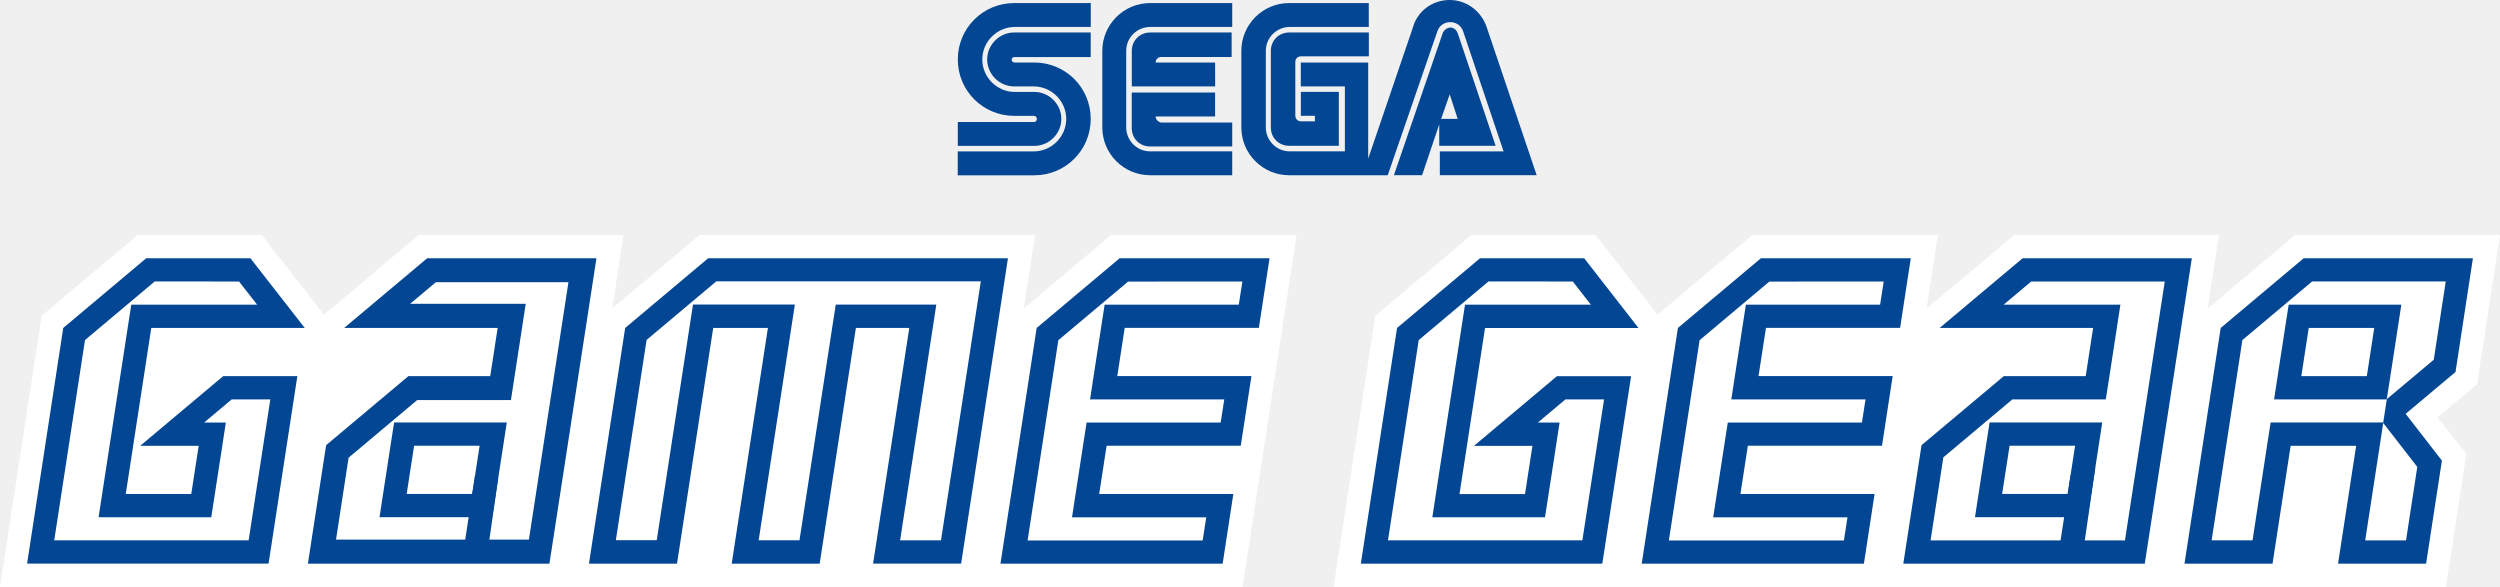
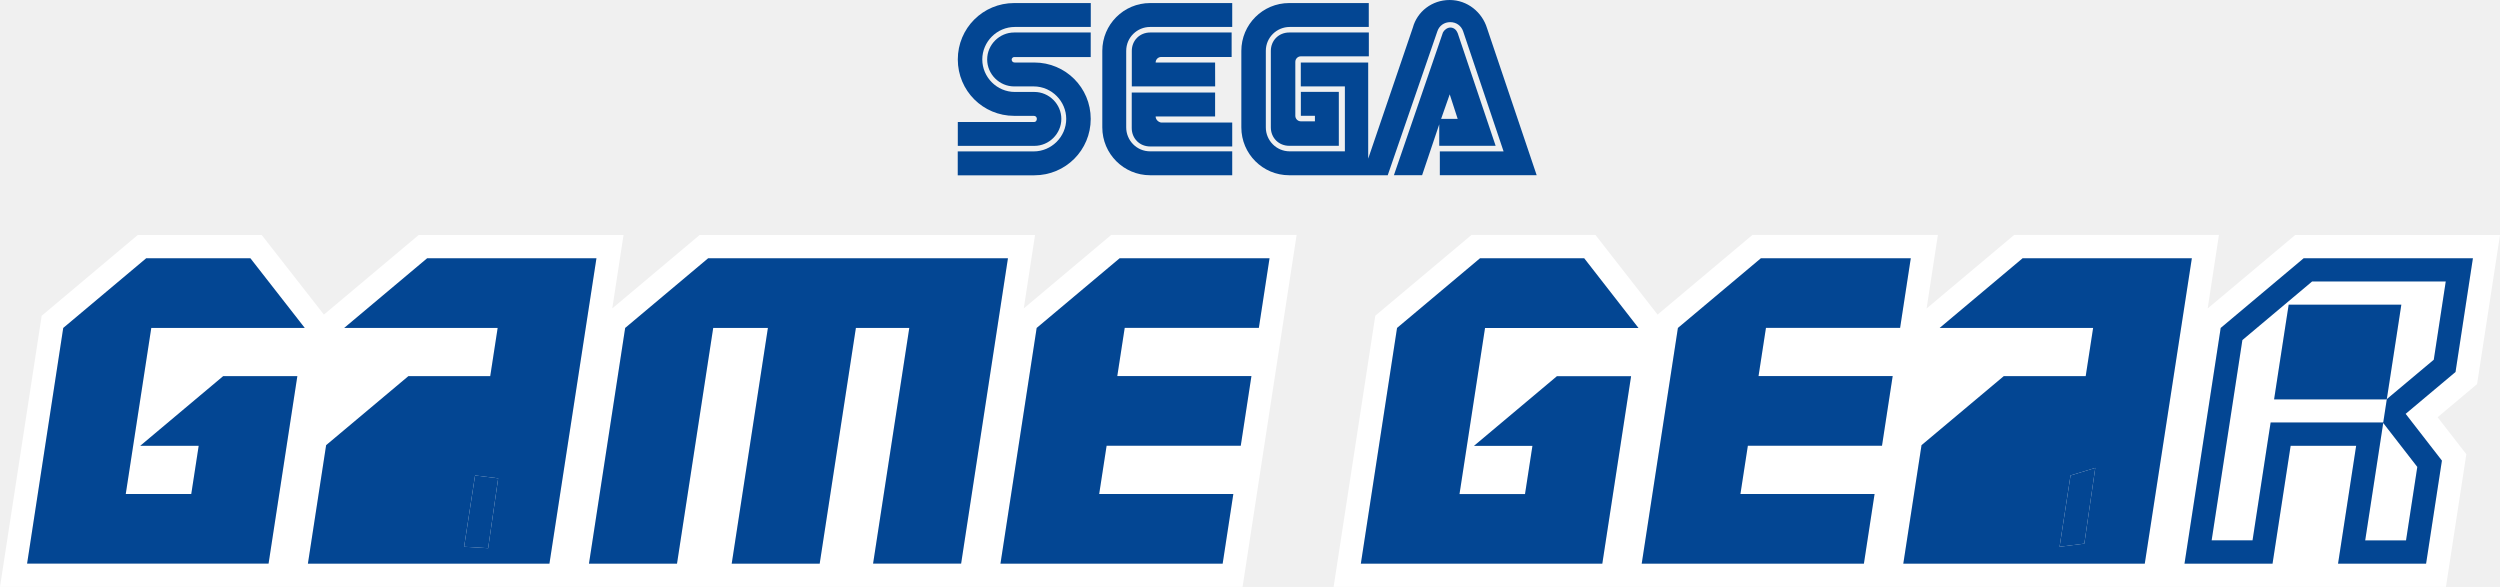
<svg xmlns="http://www.w3.org/2000/svg" version="1.1" x="0px" y="0px" viewBox="0 0 3839 901.2" style="enable-background:new 0 0 3839 901.2;" xml:space="preserve" id="svg22">
  <defs id="defs22">
	

		
		
	
			
			
			
			
			
			
			
			
			
			
			
			
			
			
			
		
			
			
			
			
			
			
			
			
		</defs>
  <style type="text/css" id="style1">
	.st0{fill:#FFFFFF;}
	.st1{fill:#034693;}
</style>
-   <path class="st0" d="m 1572.1,473.6 17.3,-112.7 H 1074.3 L 940.2,473.6 957.5,360.9 H 642.9 L 497.4,483.1 401.9,360.9 H 211.5 L 64,484.9 0,901.2 h 1908.1 l 83,-540.4 h -284.8 z" id="path1" />
-   <path class="st0" d="m 3839,360.9 h -314.5 l -134.4,112.8 17.3,-112.9 h -314.5 l -134.4,112.9 17.3,-112.9 H 2691 L 2545.4,483.1 2450,360.8 h -190.4 l -147.7,124 -64,416.4 H 3756 l 31.3,-203.7 -44.1,-56.8 60.6,-50.9 z" id="path2" />
-   <path class="st1" d="m 2892.6,432.3 -5.5,35.5 H 2711.7 2681 l -4.7,30.3 -11.4,74 -6.3,41.2 h 41.7 164.4 l -5.5,35.5 h -175.4 -30.6 l -4.7,30.3 -11.4,74.1 -6.3,41.2 h 41.7 164.5 l -5.5,35.5 h -268.8 l 47.2,-307.5 107.1,-90 175.6,-0.1 m 41.6,-35.7 H 2704 l -127.4,107 -55.6,362 h 341.2 l 16.4,-107 h -206 l 11.4,-74.1 h 206 l 16.4,-107 h -206 l 11.4,-74 h 206 z" id="path3" />
-   <path class="st1" d="m 1907.8,432.3 -5.5,35.5 H 1727 1696.3 l -4.7,30.3 -11.4,74 -6.3,41.2 h 41.7 164.4 l -5.5,35.5 h -175.4 -30.5 l -4.7,30.3 -11.4,74.1 -6.3,41.2 h 41.7 164.4 l -5.5,35.5 H 1578 l 47.2,-307.5 107.1,-90 175.5,-0.1 m 41.7,-35.7 h -230.2 l -127.4,107 -55.6,362 h 341.2 l 16.4,-107 h -206 l 11.4,-74.1 h 206 l 16.4,-107 h -206 l 11.4,-74 h 206 z" id="path4" />
-   <path class="st1" d="M 1506.1,432.3 1445,829.7 h -62.8 l 49.3,-320.8 6.3,-41.2 h -41.7 -82 -30.7 l -4.7,30.3 -51,331.6 H 1165 l 49.3,-320.8 6.3,-41.2 h -41.7 -84 -30.7 l -4.7,30.3 -51,331.6 H 945.7 L 992.9,522 1100,432 h 406.1 m 41.7,-35.4 h -460.4 l -127.4,107 -55.6,362 h 135.2 l 55.6,-362 h 84 l -55.6,362 h 135.1 l 55.6,-362 h 82 l -55.6,361.9 h 135.2 z" id="path5" />
-   <path class="st1" d="m 2415.2,432.3 27.7,35.5 h -162.5 -30.7 l -4.7,30.3 -39.2,255 -6.3,41.2 h 41.7 100.6 30.7 l 4.7,-30.3 11.4,-74 6.3,-41.2 h -33.3 l 42.3,-35.5 h 59.3 l -33.3,216.4 h -298.5 l 47.2,-307.5 107.1,-90 129.5,0.1 m 17.5,-35.7 h -160 l -127.4,107 -55.6,362 h 370.8 l 44.2,-287.9 h -113.9 l -127.4,107 h 89.8 l -11.4,74 h -100.6 l 39.2,-255 h 235.7 z" id="path6" />
-   <path class="st1" d="m 367.1,432.3 27.7,35.5 H 232.3 201.6 l -4.7,30.3 -39.2,255 -6.3,41.2 h 41.7 100.6 30.7 l 4.7,-30.3 11.4,-74 6.3,-41.2 h -33.3 l 42.3,-35.5 h 59.3 L 381.8,829.7 H 83.3 l 47.2,-307.5 107.1,-90 129.5,0.1 m 17.4,-35.7 h -160 L 97.1,503.6 41.6,865.5 H 412.4 L 456.6,577.6 H 342.7 l -127.4,107 h 89.8 l -11.4,74 H 193.1 l 39.2,-255 H 468 Z" id="path7" />
-   <path class="st1" d="m 3645.9,503.6 -11.4,74 h -100.6 l 11.4,-74 h 100.6 m 41.6,-35.8 h -41.7 -100.6 -30.7 l -4.7,30.3 -11.4,74 -6.3,41.2 h 41.7 100.6 30.7 l 4.7,-30.3 11.4,-74 z" id="path8" />
-   <path class="st1" d="m 3186.5,684.5 -11.4,74 h -100.6 l 11.4,-74 h 100.6 m 41.7,-35.8 h -41.7 -100.6 -30.7 l -4.7,30.3 -11.4,74 -6.3,41.2 h 41.7 100.6 30.7 l 4.7,-30.3 11.4,-74 z" id="path9" />
-   <path class="st1" d="m 3324.2,432.3 -61.1,397.5 h -298.5 l 19.6,-127.5 106,-89 h 112.8 30.7 l 4.7,-30.3 11.4,-74 6.3,-41.2 h -41.7 -137.6 l 42.3,-35.5 h 205.1 m 41.6,-35.7 h -259.9 l -127.4,107 h 235.7 l -11.4,74 H 3077 l -126.3,106 -28,182 h 370.8 z" id="path10" />
-   <path class="st1" d="m 736.5,684.5 -11.4,74 H 624.5 l 11.4,-74 h 100.6 m 41.7,-35.8 H 736.5 635.9 605.2 l -4.7,30.3 -11.4,74 -6.3,41.2 h 41.7 100.6 30.7 l 4.7,-30.3 11.4,-74 z" id="path11" />
-   <path class="st1" d="M 872.9,433.4 812.2,828.6 H 516 L 535.3,702.8 640.7,614.3 H 753 784.6 l 4.8,-31.3 11.4,-74 6.5,-42.5 h -43 -134.5 l 39.6,-33.2 h 203.5 m 43,-36.7 h -260 l -127.4,107 h 235.7 l -11.4,74 H 627.1 l -126.3,106 -28,182 h 370.9 z" id="path12" />
-   <path id="polygon12" class="st1" style="fill:#034693" d="m 729.5,730.1 -16.8,109.5 36.9,2.2 15.4,-107.3 z" />
-   <path id="polygon13" class="st1" style="fill:#034693" d="m 3179.5,730.1 -16.8,109.5 38,-4.8 16.8,-116.3 z" />
-   <path class="st1" d="m 3797.4,396.6 h -259.9 l -127.4,107 -55.6,362 h 135.2 l 27.8,-181 h 100.6 l -27.8,181 h 135.2 l 24.3,-158.3 -55.7,-71.8 76.6,-64.3 z m -60.1,155.8 -66.3,55.6 -5.8,4.9 -5.6,36.5 6.1,7.9 46.3,59.7 -17.3,112.8 H 3632 l 21.5,-139.9 6.2,-40.6 0.8,-0.6 h -42.4 -100.6 -30.7 l -4.7,30.3 -23.1,150.7 h -62.8 l 47.2,-307.5 107.1,-90 h 205.2 z" id="path13" />
-   <path class="st1" d="M 1588.4,187.3 H 1470.8 V 224 h 117.6 c 22.6,0 41.4,-18.8 41.4,-41.4 0,-22.6 -18.8,-41.4 -41.4,-41.4 h -30.1 c -27.3,0 -49.9,-22.6 -49.9,-49.9 0,-27.3 22.6,-49.9 49.9,-49.9 H 1675 V 4.7 h -117.6 c -48,0 -86.6,38.6 -86.6,86.6 0,48 38.6,86.6 86.6,86.6 h 30.1 c 2.8,0 4.7,1.9 4.7,4.7 -0.1,2.8 -1.9,4.7 -3.8,4.7 z" id="path14" />
-   <path class="st1" d="m 1557.3,87.6 h 117.6 V 49.9 h -117.6 c -22.6,0 -41.4,18.8 -41.4,41.4 0,22.6 18.8,41.4 41.4,41.4 h 30.1 c 27.3,0 49.9,22.6 49.9,49.9 0,27.3 -22.6,49.9 -49.9,49.9 h -116.7 v 36.7 h 117.6 c 48,0 86.6,-38.6 86.6,-86.6 0,-48 -38.6,-86.6 -86.6,-86.6 h -30.1 c -2.8,0 -4.7,-1.9 -4.7,-4.7 0.1,-1.9 2,-3.7 3.8,-3.7 z" id="path15" />
-   <path class="st1" d="m 1979.7,49.9 c -16,0 -28.2,12.2 -28.2,28.2 v 117.6 c 0,16 12.2,28.2 28.2,28.2 h 76.2 v -82.8 h -58.3 v 36.7 h 21.6 v 8.5 h -21.6 c -4.7,0 -8.5,-3.8 -8.5,-8.5 V 95 c 0,-4.7 3.8,-8.5 8.5,-8.5 H 2102 V 49.9 Z" id="path16" />
-   <path class="st1" d="m 2211.1,223.9 h 85.6 L 2238.4,50.8 c -1.9,-4.7 -5.6,-8.5 -11.3,-8.5 -4.7,0 -9.4,3.8 -11.3,7.5 L 2140.5,269 h 43.3 l 26.3,-78.1 v 32.9 z m 15.1,-79 12.2,37.6 H 2213 Z" id="path17" />
-   <path class="st1" d="M 2283.5,43.3 C 2276,18.8 2253.4,0 2226.1,0 c -27.3,0 -49.9,17.9 -56.5,42.3 L 2101,243.6 V 96 h -103.5 v 36.7 h 67.7 v 99.7 h -84.7 c -20.7,0 -36.7,-16.9 -36.7,-36.7 V 78.1 c 0,-20.7 16.9,-36.7 36.7,-36.7 h 121.4 V 4.7 h -122.3 c -40.5,0 -73.4,32.9 -73.4,73.4 v 117.6 c 0,40.5 32.9,73.4 73.4,73.4 H 2131 l 76.2,-221 C 2210,39.6 2217.6,34 2227,34 c 9.4,0 16.9,5.6 19.8,14.1 l 62.1,184.4 H 2211 V 269 h 148.7 v 0 z" id="path18" />
-   <path class="st1" d="m 1766.1,232.4 c -20.7,0 -36.7,-16.9 -36.7,-36.7 V 78.1 c 0,-20.7 16.9,-36.7 36.7,-36.7 h 126.1 V 4.7 h -126.1 c -40.5,0 -73.4,32.9 -73.4,73.4 v 117.6 c 0,40.5 32.9,73.4 73.4,73.4 h 126.1 v -36.7 z" id="path19" />
-   <path class="st1" d="m 1774.6,178.8 h 91.3 v -36.7 h -128 v 54.6 c 0,16 12.2,28.2 28.2,28.2 h 126.1 V 188.2 H 1783 c -4.6,-0.9 -8.4,-4.7 -8.4,-9.4 z" id="path20" />
-   <path class="st1" d="m 1865.9,96 h -91.3 c 0,-4.7 3.8,-8.5 8.5,-8.5 h 108.2 V 49.9 h -125.1 c -16,0 -28.2,12.2 -28.2,28.2 v 54.6 h 128 c -0.1,0 -0.1,-36.7 -0.1,-36.7 z" id="path21" />
+   <path d="m 1706.301,360.801 -134.201,112.799 17.301,-112.699 H 1074.301 L 940.199,473.6 957.5,360.9 H 642.9 l -145.5,122.199 -95.5,-122.199 H 211.5 l -147.5,124 -64,416.299 h 1908.1 l 83,-540.398 z M 224.5,396.6 h 160 l 83.5,107 H 232.301 l -39.201,255 h 100.6 l 11.4,-74 h -89.799 l 127.398,-107 H 456.6 L 412.4,865.5 H 41.6 l 55.5,-361.9 z m 431.4,0 h 260 l -72.201,469 H 472.801 l 28,-182 126.299,-106 h 125.701 l 11.398,-74 H 528.5 Z m 431.5,0 h 460.4 L 1475.9,865.5 h -135.201 l 55.602,-361.9 h -82 l -55.602,362 h -135.1 l 55.6,-362 h -84 l -55.6,362 H 904.4 l 55.6,-362 z m 631.9,0 H 1949.5 L 1933.1,503.5 h -206 l -11.4,74 h 206 l -16.398,107 h -206 l -11.4,74.1 h 206 l -16.4,107 h -341.199 l 55.6,-362 z" style="fill:#ffffff" id="path46" />
+   <path d="m 2259.6,360.801 -147.699,124 -64,416.398 H 3756 L 3787.301,697.5 3743.199,640.699 3803.801,589.801 3839,360.9 h -314.5 l -134.4,112.799 17.301,-112.898 h -314.5 L 2958.5,473.699 2975.801,360.801 H 2691 L 2545.4,483.1 2450,360.801 Z m 13.1,35.799 h 160 l 83.4,107.1 h -235.699 l -39.201,255 h 100.602 l 11.398,-74 h -89.799 l 127.4,-107 h 113.898 L 2460.5,865.6 h -370.801 l 55.602,-362 z m 431.301,0 h 230.199 L 2917.801,503.5 h -206 l -11.4,74 h 206 L 2890,684.5 h -206 l -11.4,74.1 h 206 l -16.4,107 H 2521 l 55.6,-362 z m 401.9,0 h 259.9 l -72.301,469 h -370.801 l 28,-182 126.301,-106 h 125.801 l 11.398,-74 H 2978.5 Z m 431.6,0 h 259.9 l -26.701,174.6 -76.6,64.301 55.701,71.801 -24.301,158.299 h -135.199 l 27.799,-181 H 3517.5 l -27.801,181 H 3354.5 l 55.6,-362 z m 13,35.6 -107.1,90 -47.201,307.5 H 3459 L 3482.1,679 l 4.701,-30.301 h 30.699 100.6 41.607 l 5.492,-35.799 L 3671,608 l 66.301,-55.6 18.398,-120.201 z m -36,35.602 h 30.699 100.602 41.699 L 3681.199,509 l -11.398,74 -4.701,30.301 h -30.699 -100.6 -41.701 l 6.301,-41.201 11.4,-74 z m 145.17,181.691 -6.17,40.408 -21.5,139.9 h 62.699 L 3712,717 3665.699,657.301 Z" style="fill:#ffffff" id="path45" />
+   <path d="m 2704,396.6 -127.4,107 -55.6,362 h 341.199 l 16.4,-107 h -206 L 2684,684.5 h 206 l 16.4,-107 h -206 l 11.4,-74 h 206 l 16.398,-106.9 z" style="fill:#034693" id="path44" />
+   <path d="m 1719.301,396.6 -127.4,107 -55.6,362 H 1877.5 l 16.4,-107 h -206 L 1699.301,684.5 h 206 l 16.398,-107 h -206 l 11.4,-74 h 206 L 1949.5,396.6 Z" style="fill:#034693" id="path43" />
+   <path d="m 1087.4,396.6 -127.4,107 -55.6,362 h 135.199 l 55.6,-362 h 84 l -55.6,362 h 135.1 l 55.602,-362 h 82 L 1340.699,865.5 h 135.201 l 71.9,-468.9 z" style="fill:#034693" id="path42" />
+   <path d="m 2272.699,396.6 -127.398,107 -55.602,362 H 2460.5 l 44.199,-287.9 h -113.898 l -127.4,107 h 89.799 l -11.398,74 h -100.602 l 39.201,-255 h 235.699 l -83.4,-107.1 z" style="fill:#034693" id="path41" />
+   <path d="m 224.5,396.6 -127.4,107 -55.5,361.9 H 412.4 L 456.6,577.6 H 342.699 l -127.398,107 h 89.799 l -11.4,74 H 193.1 l 39.201,-255 H 468 l -83.5,-107 z" style="fill:#034693" id="path40" />
+   <path d="m 3514.5,467.801 -4.699,30.299 -11.4,74 -6.301,41.201 h 41.701 100.6 30.699 L 3669.801,583 l 11.398,-74 6.301,-41.199 h -41.699 -100.602 z" style="fill:#034693" id="path39" />
+   <path d="" style="fill:#034693" id="path38" />
+   <path d="m 3105.9,396.6 -127.4,107 h 235.699 l -11.398,74 H 3077 l -126.301,106 -28,182 H 3293.5 l 72.301,-469 z M 3217.5,718.5 l -16.801,116.301 -38,4.799 16.801,-109.5 z" style="fill:#034693" id="path37" />
+   <path d="" style="fill:#034693" id="path36" />
+   <path d="m 655.9,396.6 -127.4,107 h 235.699 l -11.398,74 H 627.1 l -126.299,106 -28,182 h 370.898 l 72.201,-469 z M 729.5,730.1 765,734.5 749.6,841.801 712.699,839.6 Z" style="fill:#034693" id="path35" />
+   <path d="m 729.5,730.1 -16.801,109.5 36.9,2.201 L 765,734.5 Z" style="fill:#034693" id="path34" />
+   <path d="m 3217.5,718.5 -38,11.6 -16.801,109.5 38,-4.799 z" style="fill:#034693" id="path33" />
+   <path d="m 3537.5,396.6 -127.4,107 -55.6,362 h 135.199 l 27.801,-181 h 100.6 l -27.799,181 H 3725.5 l 24.301,-158.299 -55.701,-71.801 76.6,-64.301 26.701,-174.6 z m 13,35.6 h 205.199 L 3737.301,552.4 3671,608 l -5.801,4.9 -5.492,35.799 H 3618.1 3517.5 3486.801 L 3482.1,679 3459,829.699 h -62.801 l 47.201,-307.5 z m 109.17,217.293 6.029,7.809 L 3712,717 3694.699,829.801 H 3632 l 21.5,-139.9 z" style="fill:#034693" id="path32" />
+   <path d="m 1557.4,4.699 c -48,0 -86.6,38.602 -86.6,86.602 0,48 38.6,86.6 86.6,86.6 H 1587.5 c 2.8,0 4.699,1.899 4.699,4.699 -0.1,2.8 -1.899,4.701 -3.799,4.701 H 1470.801 V 224 h 117.6 c 22.6,0 41.4,-18.8 41.4,-41.4 0,-22.6 -18.8,-41.4 -41.4,-41.4 h -30.1 c -27.3,0 -49.9,-22.598 -49.9,-49.898 0,-27.3 22.6,-49.9 49.9,-49.9 H 1675 V 4.699 Z" style="fill:#034693" id="path31" />
+   <path d="m 1557.301,49.9 c -22.6,0 -41.4,18.8 -41.4,41.4 0,22.6 18.8,41.398 41.4,41.398 h 30.1 c 27.3,0 49.9,22.6 49.9,49.9 0,27.3 -22.601,49.9 -49.9,49.9 h -116.701 v 36.699 h 117.602 c 48,0 86.6,-38.6 86.6,-86.6 C 1674.9,134.6 1636.301,96 1588.301,96 h -30.102 c -2.8,0 -4.699,-1.899 -4.699,-4.699 0.1,-1.9 2.001,-3.701 3.801,-3.701 h 117.6 V 49.9 Z" style="fill:#034693" id="path30" />
+   <path d="m 1979.699,49.9 c -16,0 -28.199,12.199 -28.199,28.199 V 195.699 c 0,16 12.199,28.201 28.199,28.201 h 76.201 v -82.801 h -58.301 v 36.701 h 21.6 v 8.5 h -21.6 c -4.7,0 -8.5,-3.8 -8.5,-8.5 V 95 c 0,-4.7 3.8,-8.5 8.5,-8.5 H 2102 V 49.9 Z" style="fill:#034693" id="path29" />
+   <path d="m 2227.1,42.301 c -4.7,0 -9.399,3.8 -11.299,7.5 L 2140.5,269 h 43.301 l 26.299,-78.1 v 32.9 l 1,0.1 h 85.6 L 2238.4,50.801 c -1.9,-4.7 -5.601,-8.5 -11.301,-8.5 z M 2226.199,144.9 2238.4,182.5 H 2213 Z" style="fill:#034693" id="path28" />
+   <path d="m 2226.1,0 c -27.3,0 -49.9,17.901 -56.5,42.301 L 2101,243.6 V 96 h -103.5 v 36.699 h 67.699 v 99.701 H 1980.5 c -20.7,0 -36.699,-16.901 -36.699,-36.701 V 78.1 c 0,-20.7 16.899,-36.699 36.699,-36.699 h 121.4 V 4.699 h -122.301 c -40.5,0 -73.4,32.9 -73.4,73.4 V 195.699 c 0,40.5 32.901,73.4 73.4,73.4 H 2131 L 2207.199,48.1 C 2209.999,39.6 2217.6,34 2227,34 c 9.4,0 16.901,5.6 19.801,14.1 L 2308.9,232.5 H 2211 V 269 h 148.699 L 2283.5,43.301 C 2276,18.801 2253.4,0 2226.1,0 Z" style="fill:#034693" id="path27" />
+   <path d="m 1766.1,4.699 c -40.5,0 -73.4,32.9 -73.4,73.4 V 195.699 c 0,40.5 32.901,73.4 73.4,73.4 h 126.1 v -36.699 h -126.1 c -20.7,0 -36.699,-16.901 -36.699,-36.701 V 78.1 c 0,-20.7 16.899,-36.699 36.699,-36.699 h 126.1 V 4.699 Z" style="fill:#034693" id="path26" />
+   <path d="m 1737.9,142.1 v 54.6 c 0,16 12.199,28.201 28.199,28.201 h 126.1 V 188.199 H 1783 c -4.6,-0.9 -8.4,-4.698 -8.4,-9.398 h 91.301 v -36.701 z" style="fill:#034693" id="path25" />
+   <path d="m 1766.199,49.9 c -16,0 -28.199,12.199 -28.199,28.199 v 54.6 h 128 c -0.1,0 -0.1,-36.699 -0.1,-36.699 h -91.301 c 0,-4.7 3.8,-8.5 8.5,-8.5 h 108.201 V 49.9 Z" style="fill:#034693" id="path24" />
</svg>
